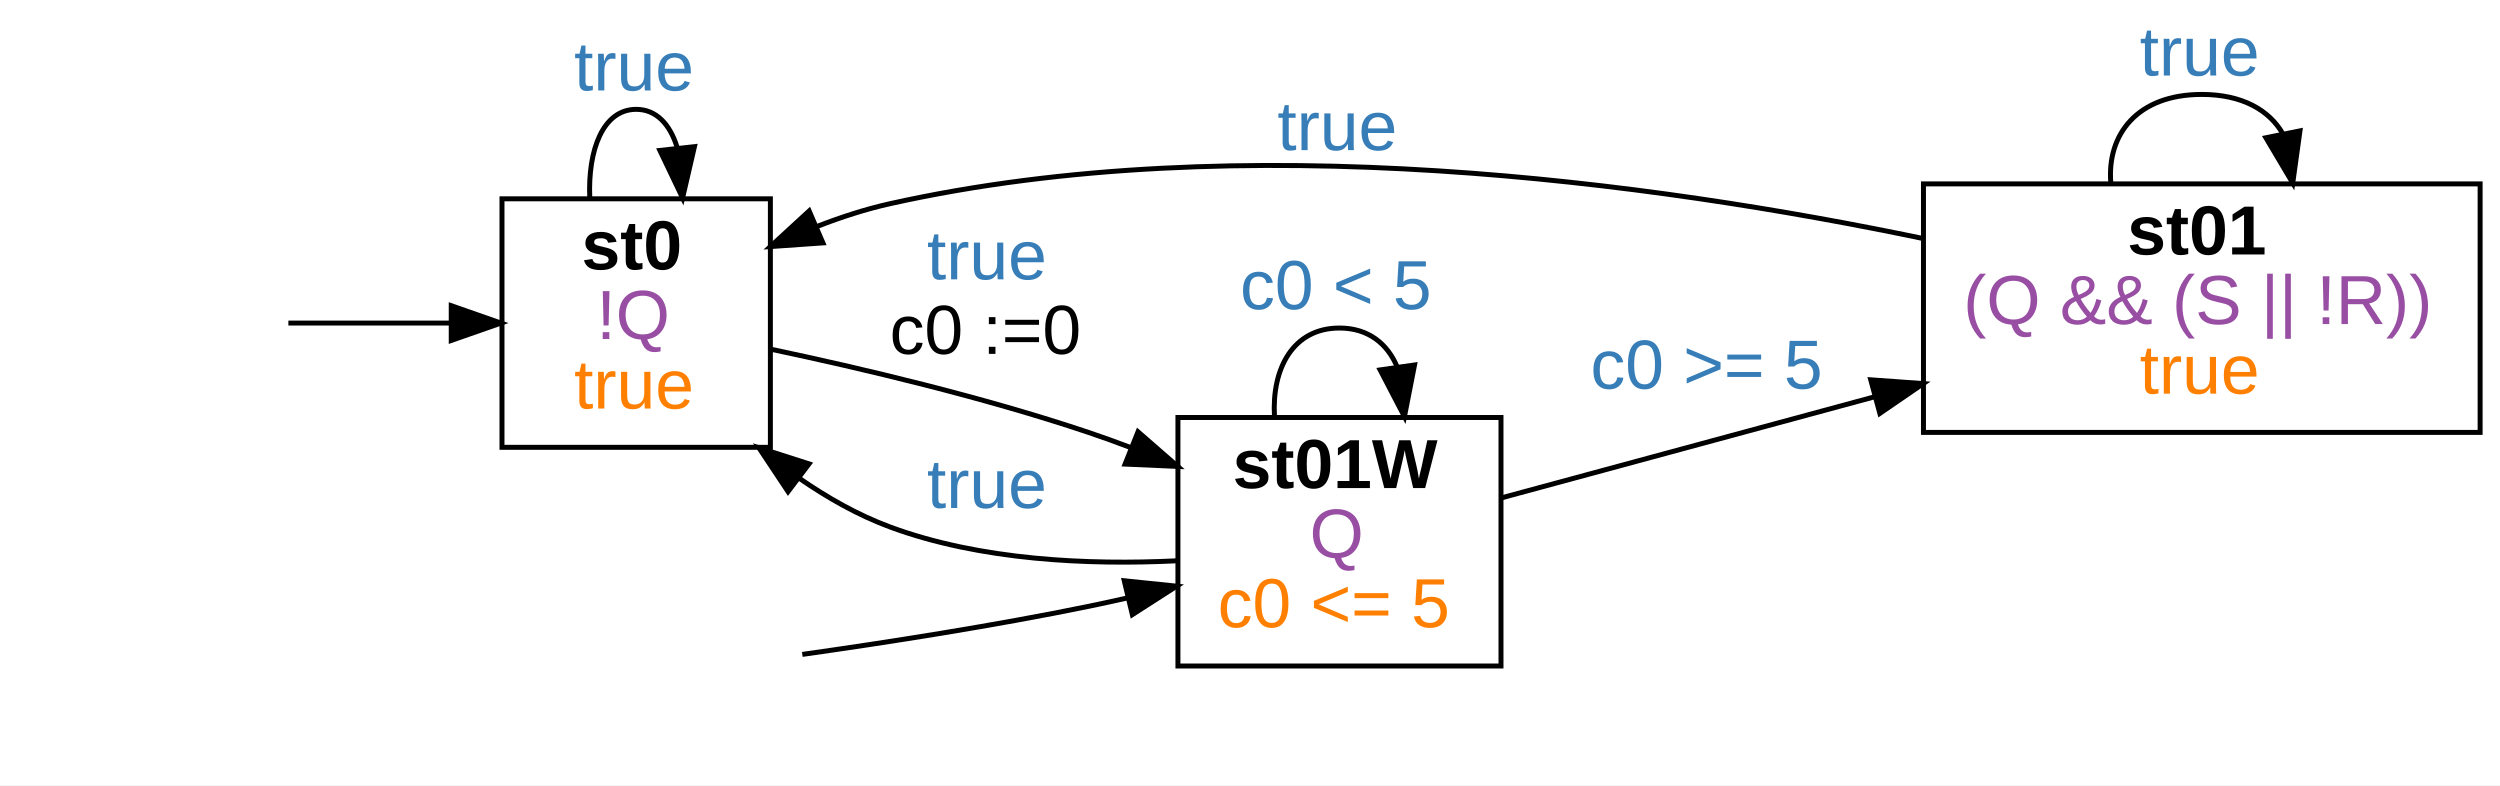
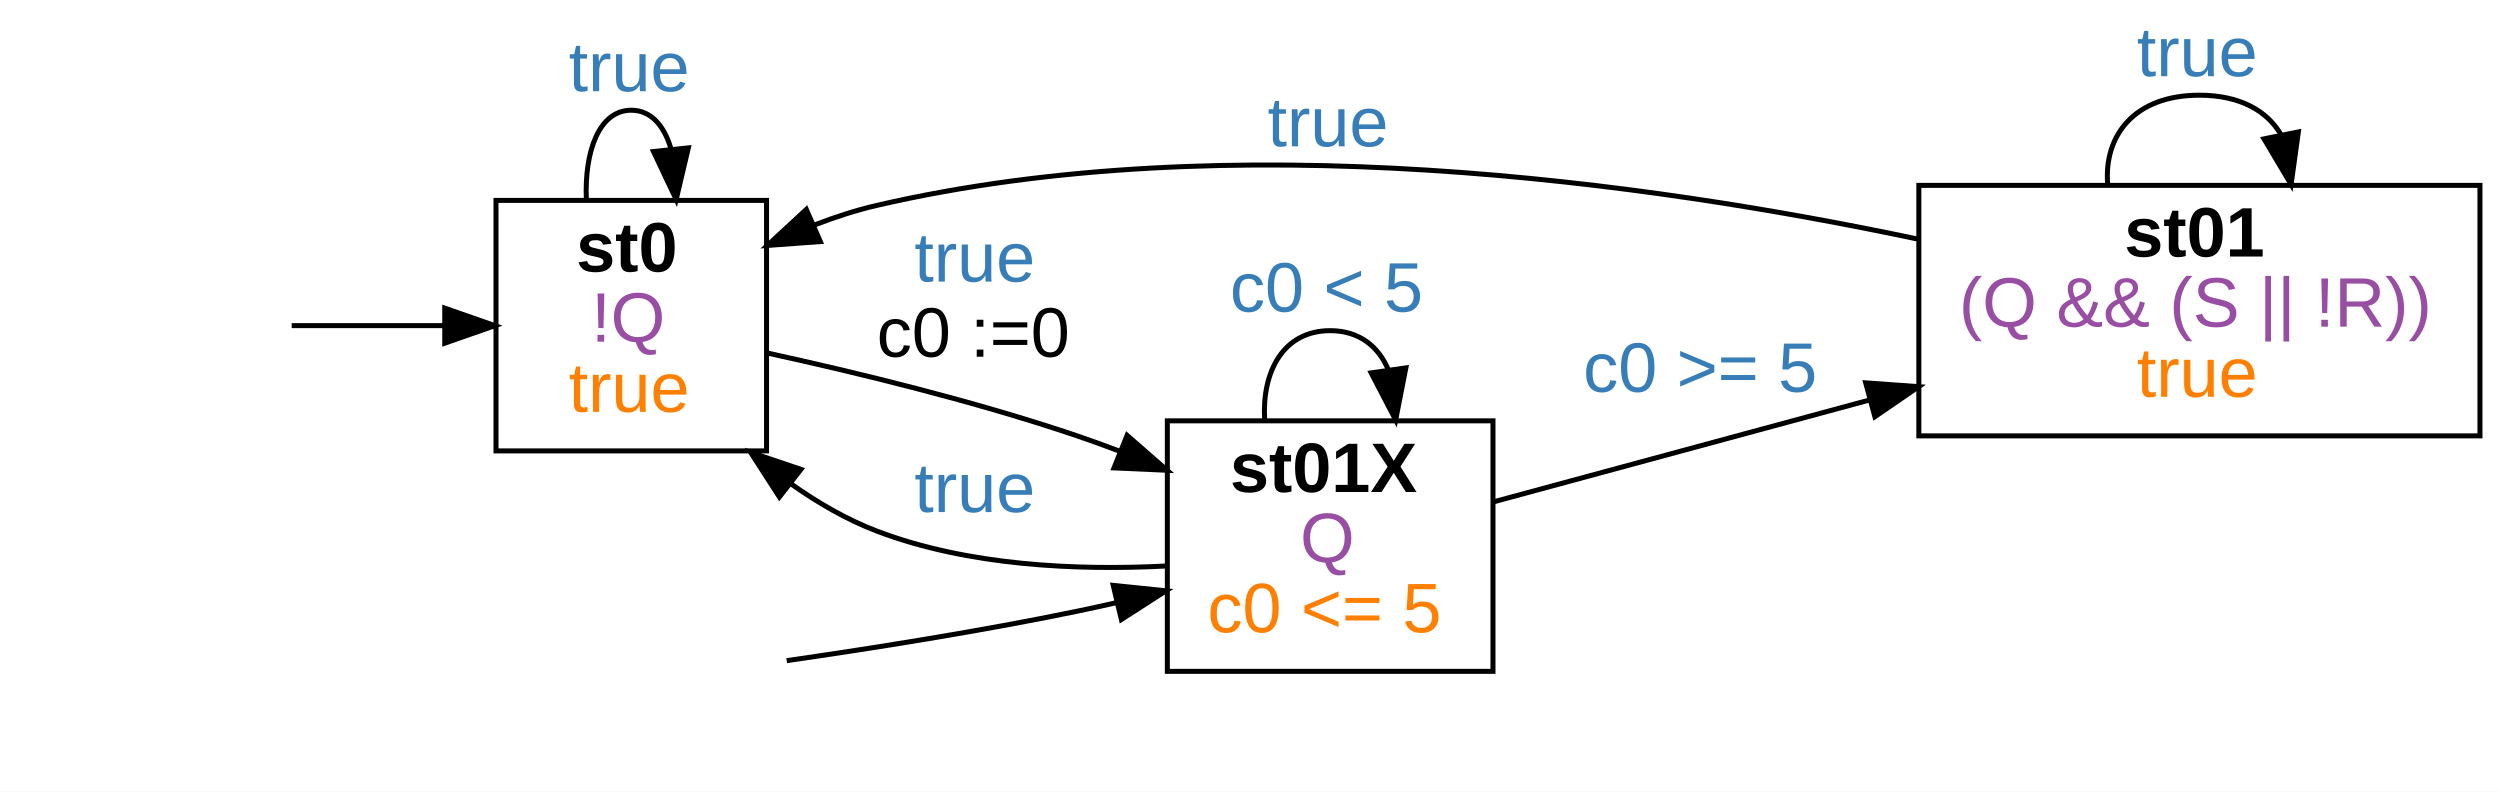
- <svg xmlns="http://www.w3.org/2000/svg" width="503pt" height="158pt" viewBox="0.00 0.00 503.00 158.00">
+ <svg xmlns="http://www.w3.org/2000/svg" width="499pt" height="158pt" viewBox="0.00 0.00 499.00 158.00">
  <g id="graph0" class="graph" transform="scale(1 1) rotate(0) translate(4 154)">
-     <polygon fill="#ffffff" stroke="transparent" points="-4,4 -4,-154 499,-154 499,4 -4,4" />
+     <polygon fill="#ffffff" stroke="transparent" points="-4,4 -4,-154 495,-154 495,4 -4,4" />
    <g id="node2" class="node">
-       <polygon fill="none" stroke="#000000" points="151,-114 97,-114 97,-64 151,-64 151,-114" />
-       <text text-anchor="start" x="113" y="-99.8" font-family="arial" font-weight="bold" font-size="14.00" fill="#000000">st0</text>
-       <text text-anchor="start" x="116" y="-85.8" font-family="arial" font-size="14.00" fill="#984ea3">!Q</text>
-       <text text-anchor="start" x="111.5" y="-71.8" font-family="arial" font-size="14.00" fill="#ff7f00">true</text>
+       <polygon fill="none" stroke="#000000" points="149,-114 95,-114 95,-64 149,-64 149,-114" />
+       <text text-anchor="start" x="111" y="-99.8" font-family="arial" font-weight="bold" font-size="14.00" fill="#000000">st0</text>
+       <text text-anchor="start" x="114" y="-85.8" font-family="arial" font-size="14.00" fill="#984ea3">!Q</text>
+       <text text-anchor="start" x="109.5" y="-71.8" font-family="arial" font-size="14.00" fill="#ff7f00">true</text>
    </g>
    <g id="edge1" class="edge">
-       <path fill="none" stroke="#000000" d="M54.02,-89C64.13,-89 75.802,-89 86.679,-89" />
-       <polygon fill="#000000" stroke="#000000" points="86.789,-92.5 96.789,-89 86.788,-85.5 86.789,-92.5" />
+       <path fill="none" stroke="#000000" d="M54.223,-89C63.664,-89 74.42,-89 84.54,-89" />
+       <polygon fill="#000000" stroke="#000000" points="84.773,-92.5 94.773,-89 84.773,-85.5 84.773,-92.5" />
    </g>
    <g id="edge3" class="edge">
-       <path fill="none" stroke="#000000" d="M114.662,-114.176C114.247,-123.909 117.359,-132 124,-132 128.047,-132 130.783,-128.996 132.21,-124.446" />
-       <polygon fill="#000000" stroke="#000000" points="135.725,-124.498 133.338,-114.176 128.767,-123.734 135.725,-124.498" />
-       <text text-anchor="start" x="111.5" y="-135.8" font-family="arial" font-size="14.00" fill="#377eb8">true</text>
+       <path fill="none" stroke="#000000" d="M113.035,-114.176C112.637,-123.909 115.625,-132 122,-132 125.885,-132 128.512,-128.996 129.881,-124.446" />
+       <polygon fill="#000000" stroke="#000000" points="133.396,-124.488 130.965,-114.176 126.435,-123.753 133.396,-124.488" />
+       <text text-anchor="start" x="109.5" y="-135.8" font-family="arial" font-size="14.00" fill="#377eb8">true</text>
    </g>
    <g id="node4" class="node">
-       <polygon fill="none" stroke="#000000" points="298,-70 233,-70 233,-20 298,-20 298,-70" />
-       <text text-anchor="start" x="244" y="-55.8" font-family="arial" font-weight="bold" font-size="14.00" fill="#000000">st01W</text>
-       <text text-anchor="start" x="259.5" y="-41.8" font-family="arial" font-size="14.00" fill="#984ea3">Q</text>
-       <text text-anchor="start" x="241" y="-27.8" font-family="arial" font-size="14.00" fill="#ff7f00">c0 &lt;= 5</text>
+       <polygon fill="none" stroke="#000000" points="294,-70 229,-70 229,-20 294,-20 294,-70" />
+       <text text-anchor="start" x="241.5" y="-55.8" font-family="arial" font-weight="bold" font-size="14.00" fill="#000000">st01X</text>
+       <text text-anchor="start" x="255.5" y="-41.8" font-family="arial" font-size="14.00" fill="#984ea3">Q</text>
+       <text text-anchor="start" x="237" y="-27.8" font-family="arial" font-size="14.00" fill="#ff7f00">c0 &lt;= 5</text>
    </g>
    <g id="edge4" class="edge">
-       <path fill="none" stroke="#000000" d="M151.025,-83.754C169.314,-79.892 193.891,-74.09 215,-67 217.762,-66.072 220.582,-65.054 223.407,-63.979" />
-       <polygon fill="#000000" stroke="#000000" points="224.969,-67.124 232.954,-60.16 222.369,-60.625 224.969,-67.124" />
-       <text text-anchor="start" x="182.5" y="-97.8" font-family="arial" font-size="14.00" fill="#377eb8">true</text>
-       <text text-anchor="start" x="175" y="-82.8" font-family="arial" font-size="14.00" fill="#000000">c0 :=0</text>
+       <path fill="none" stroke="#000000" d="M149.214,-83.522C167.011,-79.635 190.649,-73.894 211,-67 213.76,-66.065 216.578,-65.041 219.402,-63.963" />
+       <polygon fill="#000000" stroke="#000000" points="220.967,-67.106 228.946,-60.135 218.361,-60.609 220.967,-67.106" />
+       <text text-anchor="start" x="178.5" y="-97.8" font-family="arial" font-size="14.00" fill="#377eb8">true</text>
+       <text text-anchor="start" x="171" y="-82.8" font-family="arial" font-size="14.00" fill="#000000">c0 :=0</text>
    </g>
    <g id="edge2" class="edge">
-       <path fill="none" stroke="#000000" d="M157.422,-22.331C174.687,-24.774 196.053,-28.114 215,-32 217.612,-32.536 220.292,-33.12 222.988,-33.735" />
-       <polygon fill="#000000" stroke="#000000" points="222.201,-37.146 232.74,-36.063 223.826,-30.337 222.201,-37.146" />
+       <path fill="none" stroke="#000000" d="M153.023,-22.135C170.186,-24.609 191.854,-28.039 211,-32 213.611,-32.54 216.29,-33.128 218.986,-33.746" />
+       <polygon fill="#000000" stroke="#000000" points="218.197,-37.156 228.737,-36.079 219.826,-30.348 218.197,-37.156" />
    </g>
    <g id="edge5" class="edge">
-       <path fill="none" stroke="#000000" d="M232.707,-41.164C215.081,-40.306 193.277,-41.222 175,-48 168.631,-50.362 162.454,-53.858 156.728,-57.828" />
-       <polygon fill="#000000" stroke="#000000" points="154.554,-55.084 148.691,-63.909 158.778,-60.667 154.554,-55.084" />
-       <text text-anchor="start" x="182.5" y="-51.8" font-family="arial" font-size="14.00" fill="#377eb8">true</text>
+       <path fill="none" stroke="#000000" d="M228.654,-41.021C211.012,-40.122 189.21,-41.043 171,-48 165.016,-50.286 159.238,-53.627 153.879,-57.431" />
+       <polygon fill="#000000" stroke="#000000" points="151.566,-54.796 145.83,-63.704 155.869,-60.317 151.566,-54.796" />
+       <text text-anchor="start" x="178.5" y="-51.8" font-family="arial" font-size="14.00" fill="#377eb8">true</text>
    </g>
    <g id="edge6" class="edge">
-       <path fill="none" stroke="#000000" d="M252.426,-70.176C251.845,-79.909 256.203,-88 265.5,-88 271.31,-88 275.192,-84.84 277.144,-80.093" />
-       <polygon fill="#000000" stroke="#000000" points="280.611,-80.573 278.574,-70.176 273.682,-79.574 280.611,-80.573" />
-       <text text-anchor="start" x="245.5" y="-91.8" font-family="arial" font-size="14.00" fill="#377eb8">c0 &lt; 5</text>
+       <path fill="none" stroke="#000000" d="M248.426,-70.176C247.845,-79.909 252.203,-88 261.5,-88 267.31,-88 271.192,-84.84 273.144,-80.093" />
+       <polygon fill="#000000" stroke="#000000" points="276.611,-80.573 274.574,-70.176 269.682,-79.574 276.611,-80.573" />
+       <text text-anchor="start" x="241.5" y="-91.8" font-family="arial" font-size="14.00" fill="#377eb8">c0 &lt; 5</text>
    </g>
    <g id="node5" class="node">
-       <polygon fill="none" stroke="#000000" points="495,-117 383,-117 383,-67 495,-67 495,-117" />
-       <text text-anchor="start" x="424" y="-102.8" font-family="arial" font-weight="bold" font-size="14.00" fill="#000000">st01</text>
-       <text text-anchor="start" x="391" y="-88.8" font-family="arial" font-size="14.00" fill="#984ea3">(Q &amp;&amp; (S || !R))</text>
-       <text text-anchor="start" x="426.5" y="-74.8" font-family="arial" font-size="14.00" fill="#ff7f00">true</text>
+       <polygon fill="none" stroke="#000000" points="491,-117 379,-117 379,-67 491,-67 491,-117" />
+       <text text-anchor="start" x="420" y="-102.8" font-family="arial" font-weight="bold" font-size="14.00" fill="#000000">st01</text>
+       <text text-anchor="start" x="387" y="-88.8" font-family="arial" font-size="14.00" fill="#984ea3">(Q &amp;&amp; (S || !R))</text>
+       <text text-anchor="start" x="422.5" y="-74.8" font-family="arial" font-size="14.00" fill="#ff7f00">true</text>
    </g>
    <g id="edge7" class="edge">
-       <path fill="none" stroke="#000000" d="M298.134,-53.84C319.285,-59.57 347.582,-67.236 373.265,-74.193" />
-       <polygon fill="#000000" stroke="#000000" points="372.392,-77.582 382.96,-76.819 374.223,-70.826 372.392,-77.582" />
-       <text text-anchor="start" x="316" y="-75.8" font-family="arial" font-size="14.00" fill="#377eb8">c0 &gt;= 5</text>
+       <path fill="none" stroke="#000000" d="M294.134,-53.84C315.285,-59.57 343.582,-67.236 369.265,-74.193" />
+       <polygon fill="#000000" stroke="#000000" points="368.392,-77.582 378.96,-76.819 370.223,-70.826 368.392,-77.582" />
+       <text text-anchor="start" x="312" y="-75.8" font-family="arial" font-size="14.00" fill="#377eb8">c0 &gt;= 5</text>
    </g>
    <g id="edge8" class="edge">
-       <path fill="none" stroke="#000000" d="M382.955,-106.004C329.046,-117.245 245.559,-128.773 175,-113 170.18,-111.923 165.279,-110.337 160.515,-108.486" />
-       <polygon fill="#000000" stroke="#000000" points="161.57,-105.13 151.001,-104.391 158.802,-111.559 161.57,-105.13" />
-       <text text-anchor="start" x="253" y="-123.8" font-family="arial" font-size="14.00" fill="#377eb8">true</text>
+       <path fill="none" stroke="#000000" d="M378.9,-106.25C324.949,-117.669 241.434,-129.323 171,-113 166.847,-112.038 162.641,-110.672 158.527,-109.075" />
+       <polygon fill="#000000" stroke="#000000" points="159.734,-105.783 149.167,-105.008 156.944,-112.203 159.734,-105.783" />
+       <text text-anchor="start" x="249" y="-124.8" font-family="arial" font-size="14.00" fill="#377eb8">true</text>
    </g>
    <g id="edge9" class="edge">
-       <path fill="none" stroke="#000000" d="M420.697,-117.176C419.883,-126.909 425.984,-135 439,-135 447.135,-135 452.568,-131.84 455.301,-127.093" />
-       <polygon fill="#000000" stroke="#000000" points="458.755,-127.671 457.303,-117.176 451.894,-126.285 458.755,-127.671" />
-       <text text-anchor="start" x="426.5" y="-138.8" font-family="arial" font-size="14.00" fill="#377eb8">true</text>
+       <path fill="none" stroke="#000000" d="M416.697,-117.176C415.883,-126.909 421.984,-135 435,-135 443.135,-135 448.568,-131.84 451.301,-127.093" />
+       <polygon fill="#000000" stroke="#000000" points="454.755,-127.671 453.303,-117.176 447.894,-126.285 454.755,-127.671" />
+       <text text-anchor="start" x="422.5" y="-138.8" font-family="arial" font-size="14.00" fill="#377eb8">true</text>
    </g>
  </g>
</svg>
